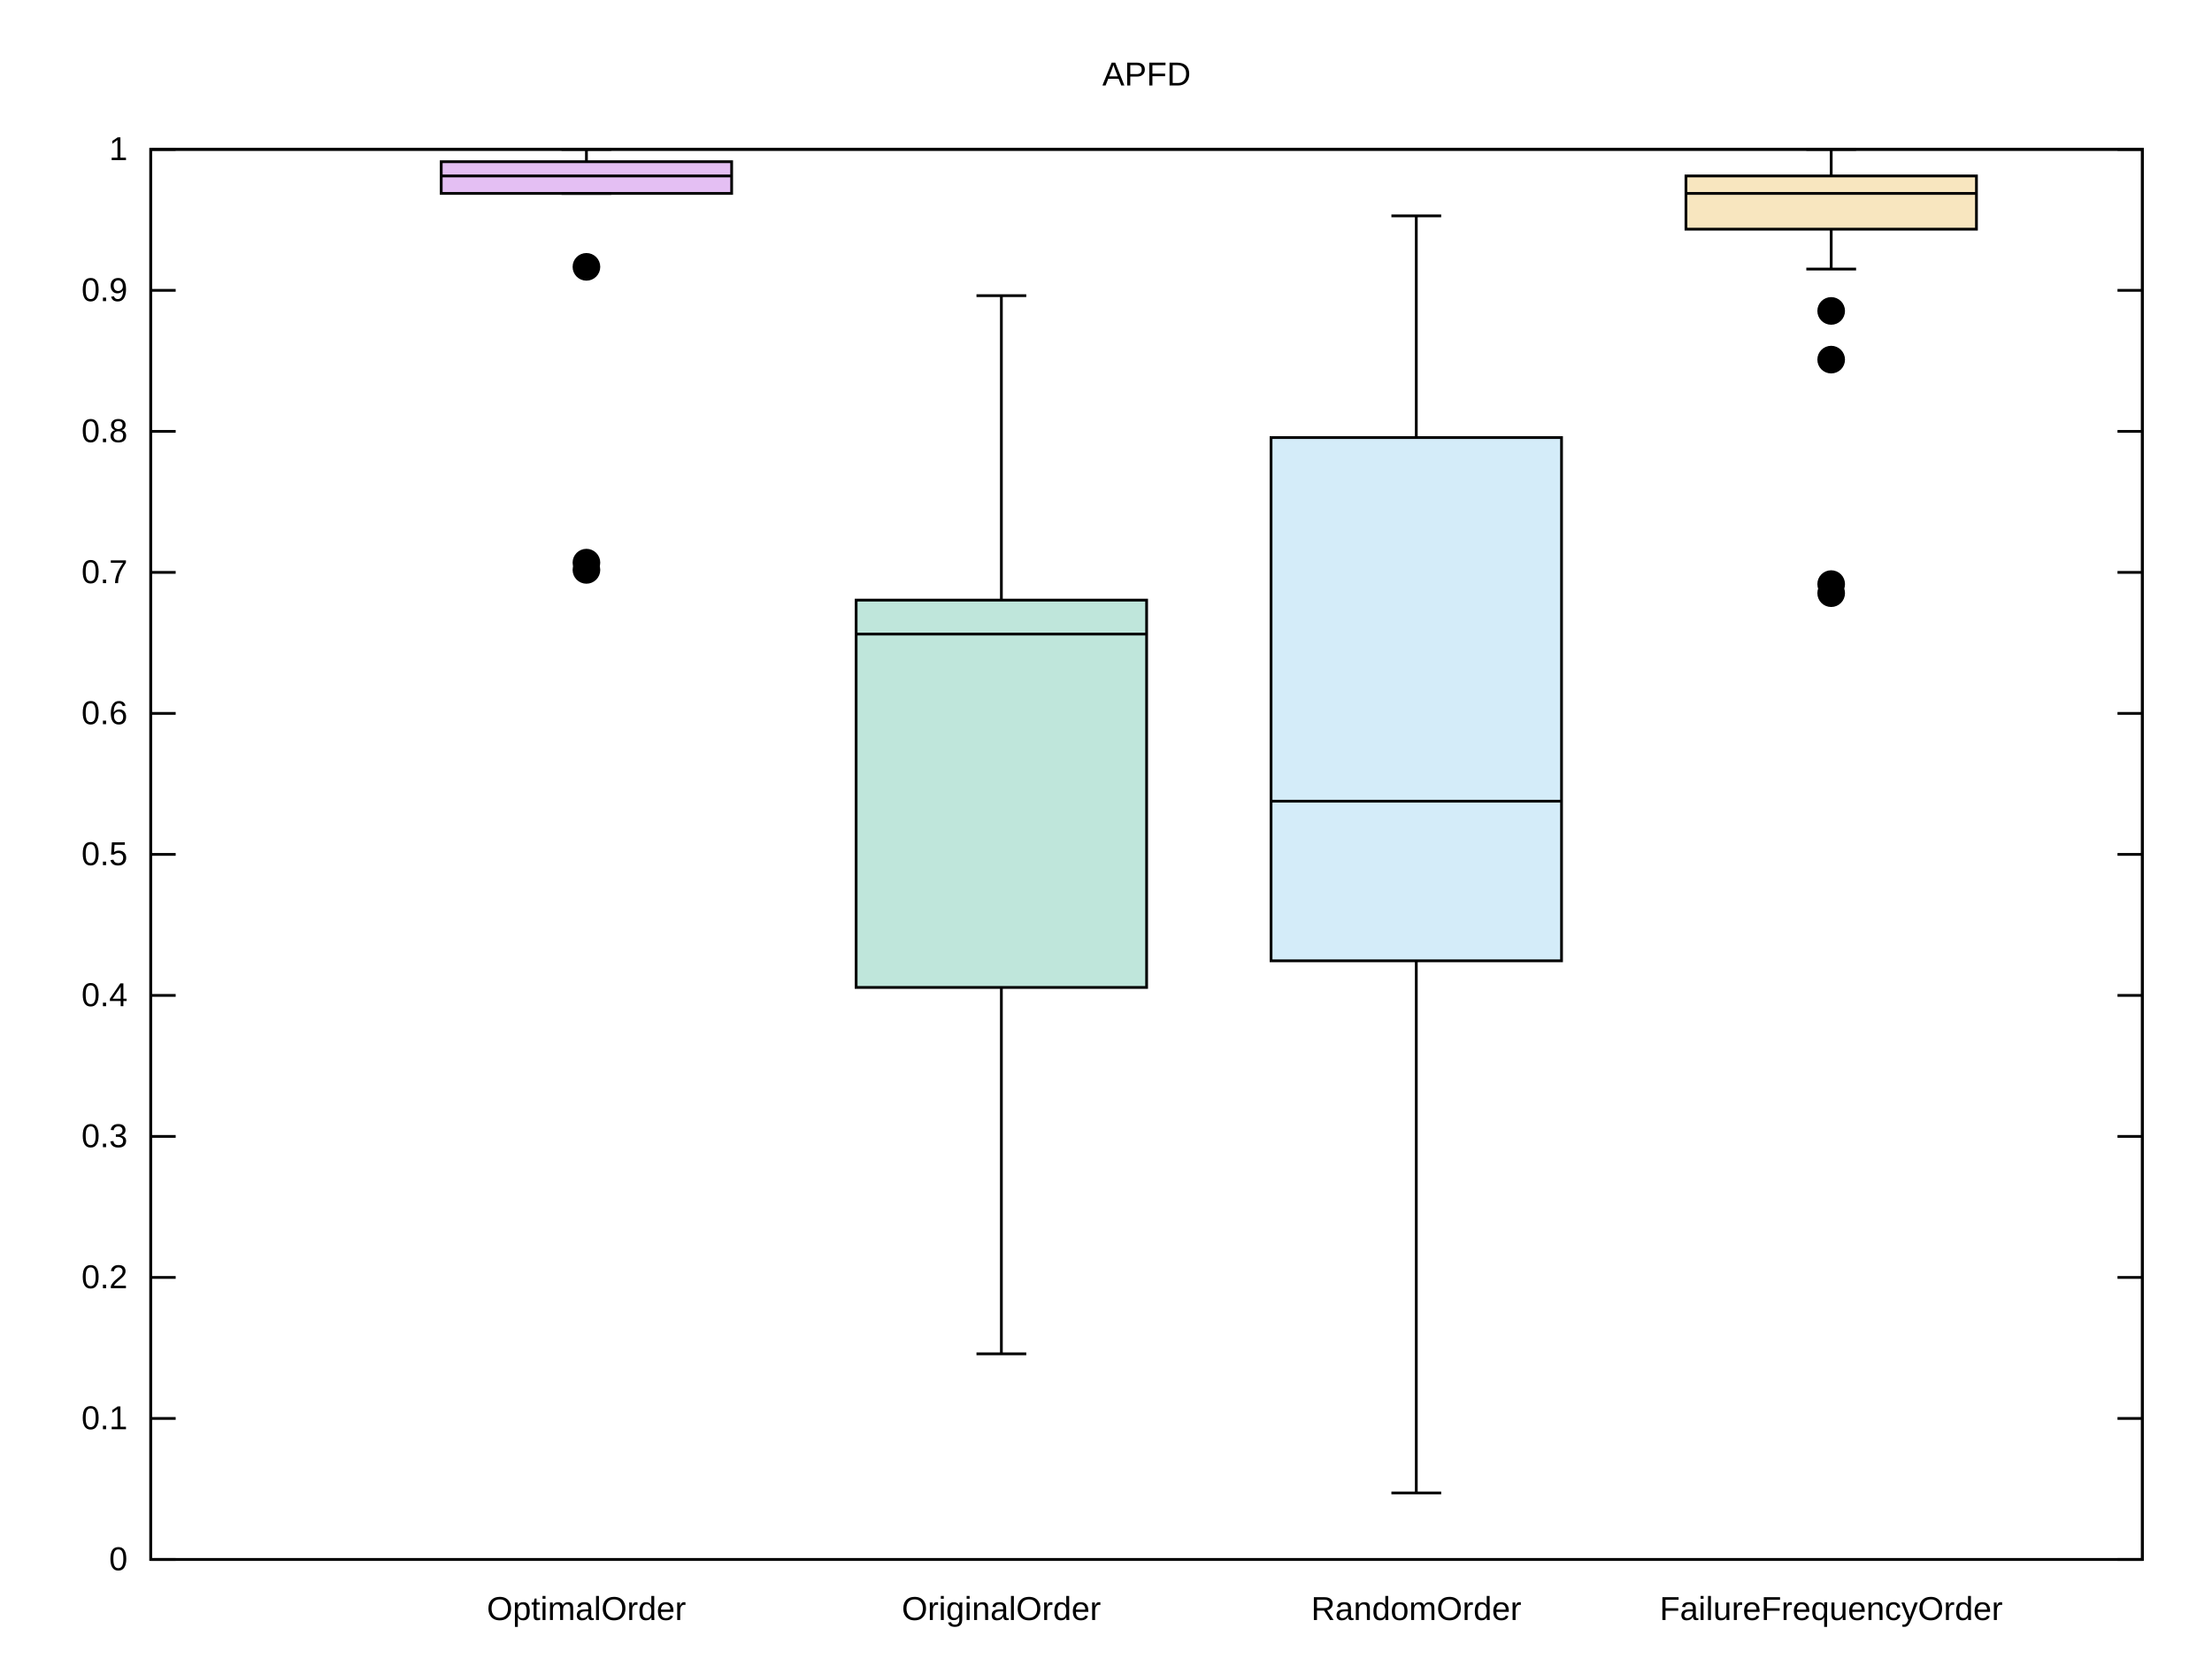
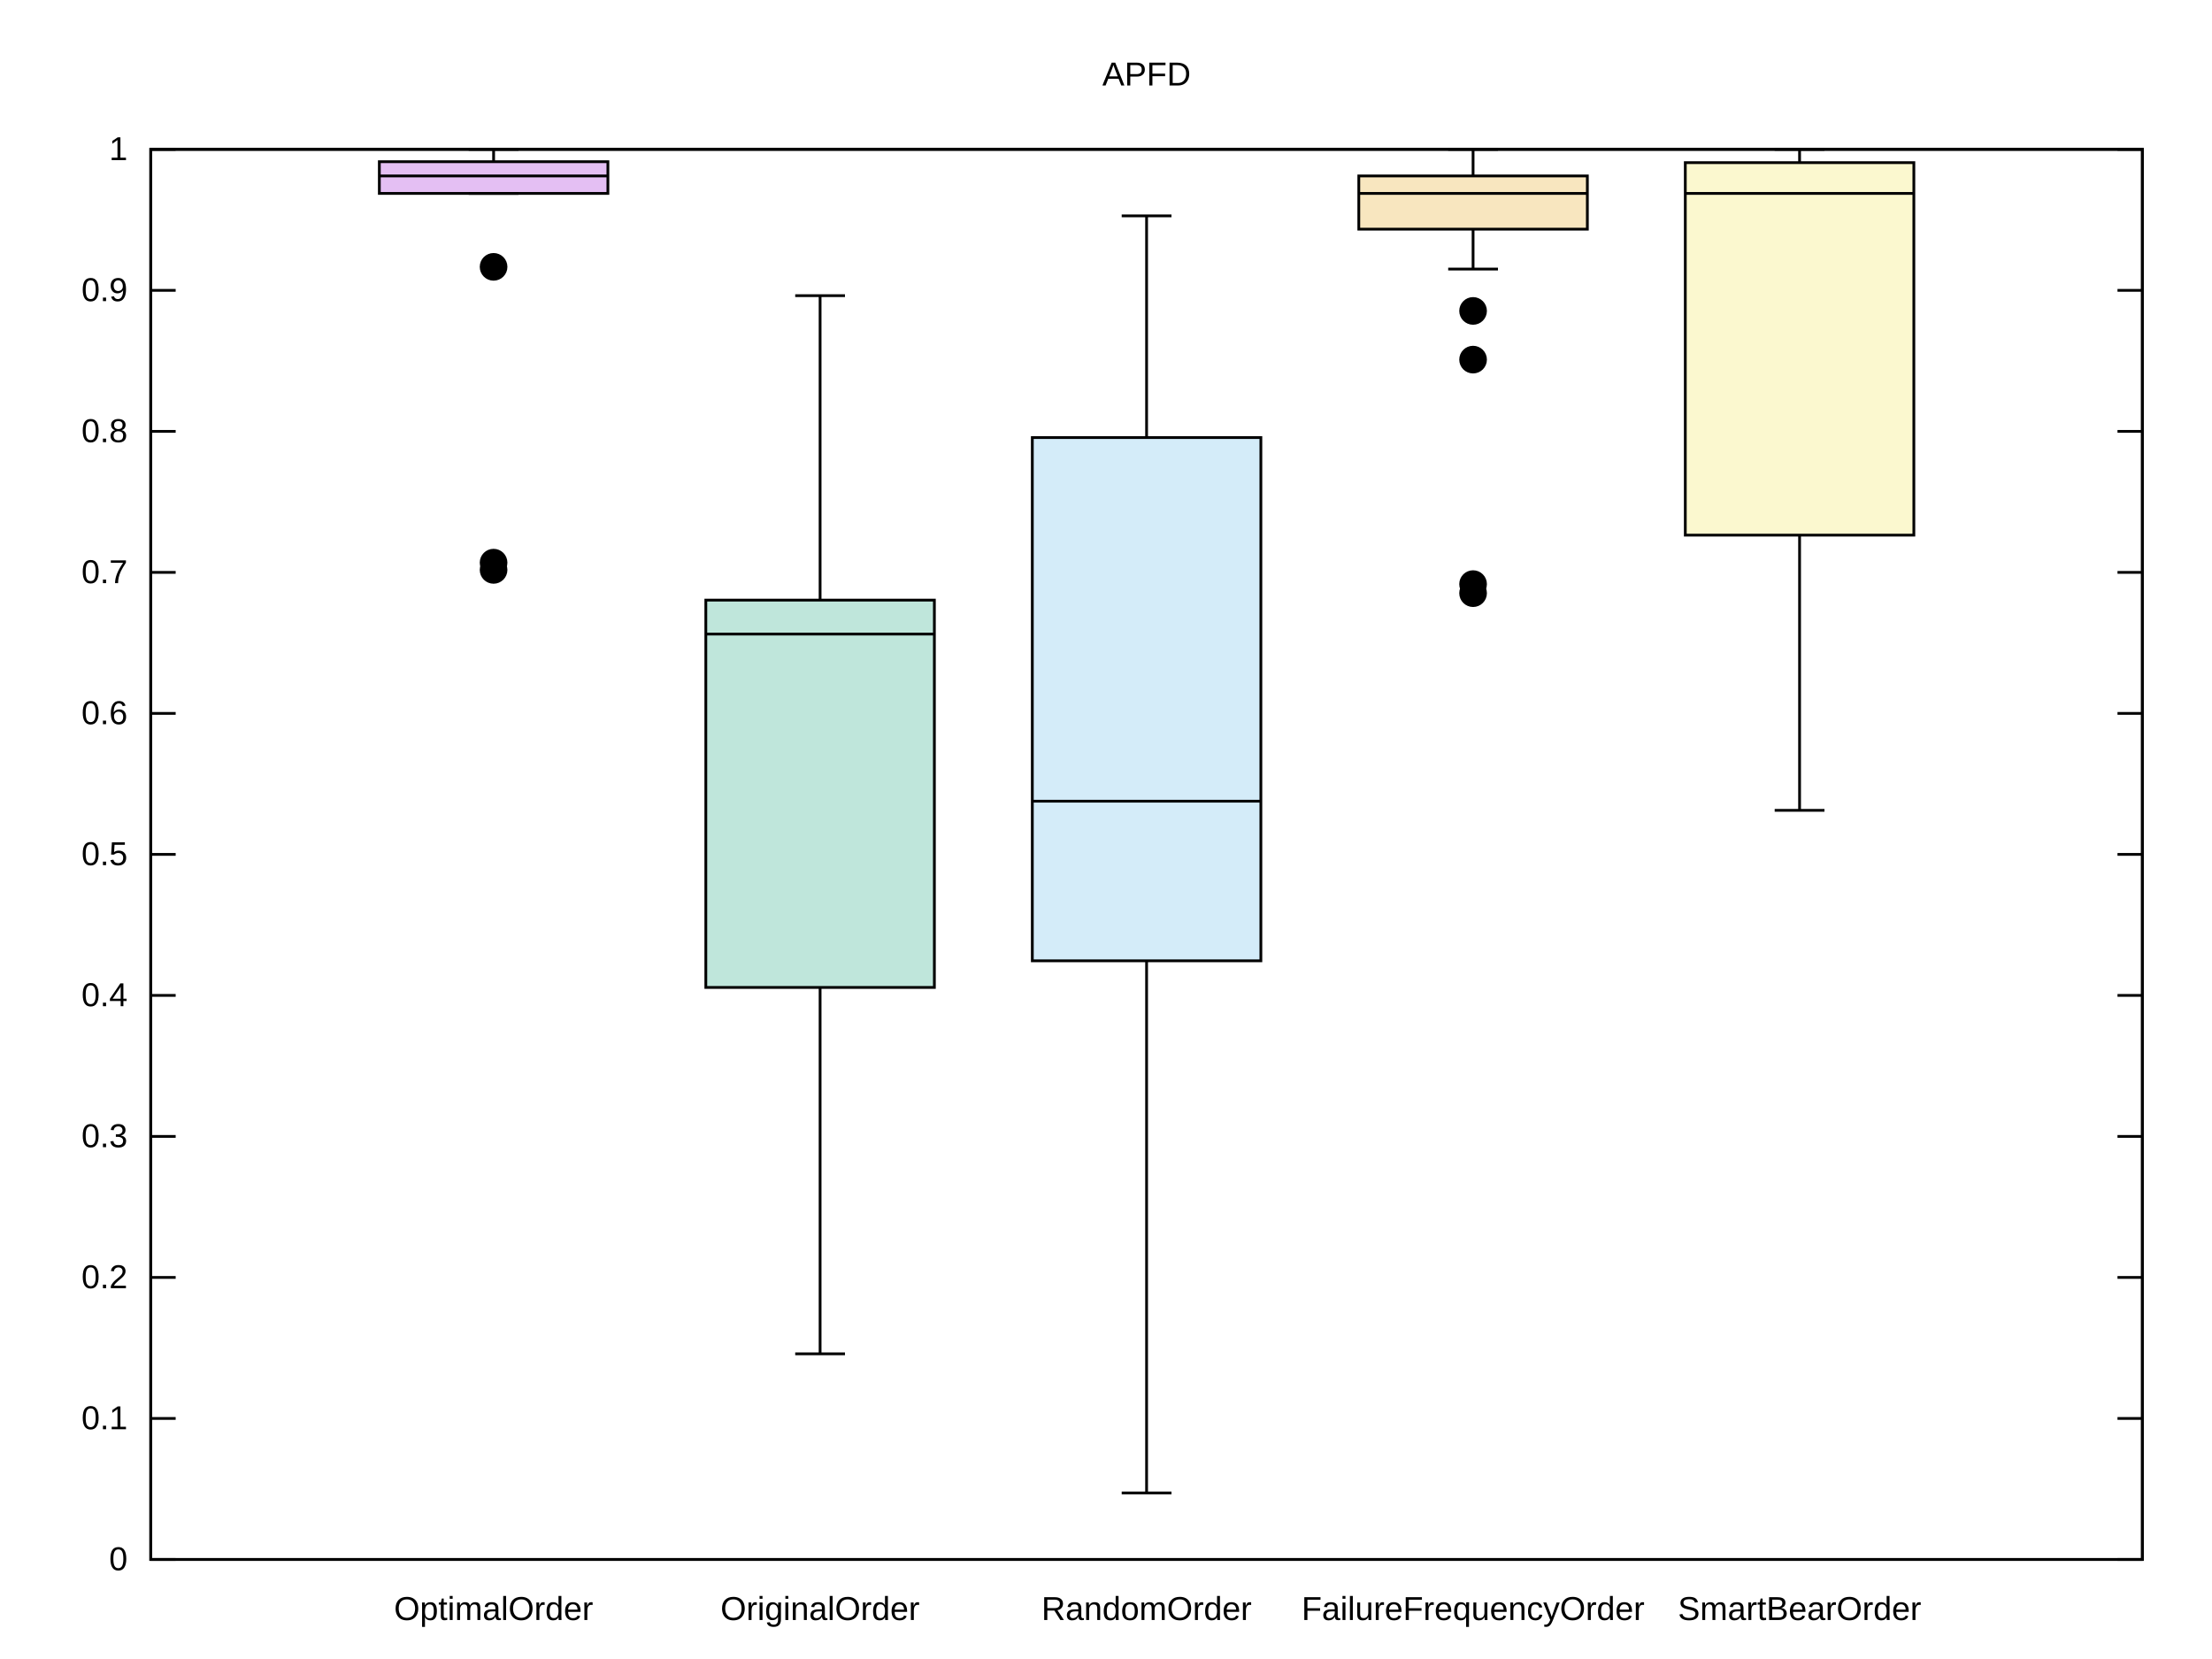
<svg xmlns="http://www.w3.org/2000/svg" xmlns:xlink="http://www.w3.org/1999/xlink" width="800" height="600" viewBox="0 0 800 600">
  <g id="gnuplot_canvas">
    <rect x="0" y="0" width="800" height="600" fill="none" />
    <defs>
      <circle id="gpDot" r="0.5" stroke-width="0.5" stroke="currentColor" />
      <path id="gpPt0" stroke-width="0.222" stroke="currentColor" d="M-1,0 h2 M0,-1 v2" />
      <path id="gpPt1" stroke-width="0.222" stroke="currentColor" d="M-1,-1 L1,1 M1,-1 L-1,1" />
      <path id="gpPt2" stroke-width="0.222" stroke="currentColor" d="M-1,0 L1,0 M0,-1 L0,1 M-1,-1 L1,1 M-1,1 L1,-1" />
      <rect id="gpPt3" stroke-width="0.222" stroke="currentColor" x="-1" y="-1" width="2" height="2" />
      <rect id="gpPt4" stroke-width="0.222" stroke="currentColor" fill="currentColor" x="-1" y="-1" width="2" height="2" />
      <circle id="gpPt5" stroke-width="0.222" stroke="currentColor" cx="0" cy="0" r="1" />
      <use xlink:href="#gpPt5" id="gpPt6" fill="currentColor" stroke="none" />
      <path id="gpPt7" stroke-width="0.222" stroke="currentColor" d="M0,-1.33 L-1.33,0.67 L1.33,0.67 z" />
      <use xlink:href="#gpPt7" id="gpPt8" fill="currentColor" stroke="none" />
      <use xlink:href="#gpPt7" id="gpPt9" stroke="currentColor" transform="rotate(180)" />
      <use xlink:href="#gpPt9" id="gpPt10" fill="currentColor" stroke="none" />
      <use xlink:href="#gpPt3" id="gpPt11" stroke="currentColor" transform="rotate(45)" />
      <use xlink:href="#gpPt11" id="gpPt12" fill="currentColor" stroke="none" />
      <path id="gpPt13" stroke-width="0.222" stroke="currentColor" d="M0,1.330 L1.265,0.411 L0.782,-1.067 L-0.782,-1.076 L-1.265,0.411 z" />
      <use xlink:href="#gpPt13" id="gpPt14" fill="currentColor" stroke="none" />
      <filter id="textbox" filterUnits="objectBoundingBox" x="0" y="0" height="1" width="1">
        <feFlood flood-color="white" flood-opacity="1" result="bgnd" />
        <feComposite in="SourceGraphic" in2="bgnd" operator="atop" />
      </filter>
      <filter id="greybox" filterUnits="objectBoundingBox" x="0" y="0" height="1" width="1">
        <feFlood flood-color="lightgrey" flood-opacity="1" result="grey" />
        <feComposite in="SourceGraphic" in2="grey" operator="atop" />
      </filter>
    </defs>
    <g fill="none" color="white" stroke="currentColor" stroke-width="1.00" stroke-linecap="butt" stroke-linejoin="miter">
</g>
    <g fill="none" color="black" stroke="currentColor" stroke-width="1.00" stroke-linecap="butt" stroke-linejoin="miter">
      <path stroke="black" d="M54.53,564.00 L63.53,564.00 M774.82,564.00 L765.82,564.00  " />
      <g transform="translate(46.14,567.90)" stroke="none" fill="black" font-family="Arial" font-size="12.00" text-anchor="end">
        <text>
          <tspan font-family="Arial"> 0</tspan>
        </text>
      </g>
    </g>
    <g fill="none" color="black" stroke="currentColor" stroke-width="1.00" stroke-linecap="butt" stroke-linejoin="miter">
      <path stroke="black" d="M54.53,513.00 L63.53,513.00 M774.82,513.00 L765.82,513.00  " />
      <g transform="translate(46.14,516.90)" stroke="none" fill="black" font-family="Arial" font-size="12.00" text-anchor="end">
        <text>
          <tspan font-family="Arial"> 0.1</tspan>
        </text>
      </g>
    </g>
    <g fill="none" color="black" stroke="currentColor" stroke-width="1.00" stroke-linecap="butt" stroke-linejoin="miter">
      <path stroke="black" d="M54.53,462.00 L63.53,462.00 M774.82,462.00 L765.82,462.00  " />
      <g transform="translate(46.14,465.90)" stroke="none" fill="black" font-family="Arial" font-size="12.00" text-anchor="end">
        <text>
          <tspan font-family="Arial"> 0.2</tspan>
        </text>
      </g>
    </g>
    <g fill="none" color="black" stroke="currentColor" stroke-width="1.00" stroke-linecap="butt" stroke-linejoin="miter">
      <path stroke="black" d="M54.53,411.00 L63.53,411.00 M774.82,411.00 L765.82,411.00  " />
      <g transform="translate(46.14,414.90)" stroke="none" fill="black" font-family="Arial" font-size="12.00" text-anchor="end">
        <text>
          <tspan font-family="Arial"> 0.3</tspan>
        </text>
      </g>
    </g>
    <g fill="none" color="black" stroke="currentColor" stroke-width="1.00" stroke-linecap="butt" stroke-linejoin="miter">
      <path stroke="black" d="M54.53,360.00 L63.53,360.00 M774.82,360.00 L765.82,360.00  " />
      <g transform="translate(46.14,363.90)" stroke="none" fill="black" font-family="Arial" font-size="12.00" text-anchor="end">
        <text>
          <tspan font-family="Arial"> 0.4</tspan>
        </text>
      </g>
    </g>
    <g fill="none" color="black" stroke="currentColor" stroke-width="1.00" stroke-linecap="butt" stroke-linejoin="miter">
      <path stroke="black" d="M54.53,309.00 L63.53,309.00 M774.82,309.00 L765.82,309.00  " />
      <g transform="translate(46.14,312.90)" stroke="none" fill="black" font-family="Arial" font-size="12.00" text-anchor="end">
        <text>
          <tspan font-family="Arial"> 0.5</tspan>
        </text>
      </g>
    </g>
    <g fill="none" color="black" stroke="currentColor" stroke-width="1.00" stroke-linecap="butt" stroke-linejoin="miter">
      <path stroke="black" d="M54.53,258.01 L63.53,258.01 M774.82,258.01 L765.82,258.01  " />
      <g transform="translate(46.14,261.91)" stroke="none" fill="black" font-family="Arial" font-size="12.00" text-anchor="end">
        <text>
          <tspan font-family="Arial"> 0.6</tspan>
        </text>
      </g>
    </g>
    <g fill="none" color="black" stroke="currentColor" stroke-width="1.00" stroke-linecap="butt" stroke-linejoin="miter">
      <path stroke="black" d="M54.53,207.01 L63.53,207.01 M774.82,207.01 L765.82,207.01  " />
      <g transform="translate(46.14,210.91)" stroke="none" fill="black" font-family="Arial" font-size="12.00" text-anchor="end">
        <text>
          <tspan font-family="Arial"> 0.7</tspan>
        </text>
      </g>
    </g>
    <g fill="none" color="black" stroke="currentColor" stroke-width="1.00" stroke-linecap="butt" stroke-linejoin="miter">
      <path stroke="black" d="M54.53,156.01 L63.53,156.01 M774.82,156.01 L765.82,156.01  " />
      <g transform="translate(46.14,159.91)" stroke="none" fill="black" font-family="Arial" font-size="12.00" text-anchor="end">
        <text>
          <tspan font-family="Arial"> 0.8</tspan>
        </text>
      </g>
    </g>
    <g fill="none" color="black" stroke="currentColor" stroke-width="1.00" stroke-linecap="butt" stroke-linejoin="miter">
      <path stroke="black" d="M54.53,105.01 L63.53,105.01 M774.82,105.01 L765.82,105.01  " />
      <g transform="translate(46.14,108.91)" stroke="none" fill="black" font-family="Arial" font-size="12.00" text-anchor="end">
        <text>
          <tspan font-family="Arial"> 0.9</tspan>
        </text>
      </g>
    </g>
    <g fill="none" color="black" stroke="currentColor" stroke-width="1.00" stroke-linecap="butt" stroke-linejoin="miter">
      <path stroke="black" d="M54.53,54.01 L63.53,54.01 M774.82,54.01 L765.82,54.01  " />
      <g transform="translate(46.14,57.91)" stroke="none" fill="black" font-family="Arial" font-size="12.00" text-anchor="end">
        <text>
          <tspan font-family="Arial"> 1</tspan>
        </text>
      </g>
    </g>
    <g fill="none" color="black" stroke="currentColor" stroke-width="1.00" stroke-linecap="butt" stroke-linejoin="miter">
-       <path stroke="black" d="M212.09,564.00  " />
-       <g transform="translate(212.09,585.90)" stroke="none" fill="black" font-family="Arial" font-size="12.00" text-anchor="middle">
+       <path stroke="black" d="M178.51,564.00  " />
+       <g transform="translate(178.51,585.90)" stroke="none" fill="black" font-family="Arial" font-size="12.00" text-anchor="middle">
        <text>
          <tspan font-family="Arial">OptimalOrder</tspan>
        </text>
      </g>
    </g>
    <g fill="none" color="black" stroke="currentColor" stroke-width="1.00" stroke-linecap="butt" stroke-linejoin="miter">
-       <path stroke="black" d="M362.15,564.00  " />
-       <g transform="translate(362.15,585.90)" stroke="none" fill="black" font-family="Arial" font-size="12.00" text-anchor="middle">
+       <path stroke="black" d="M296.59,564.00  " />
+       <g transform="translate(296.59,585.90)" stroke="none" fill="black" font-family="Arial" font-size="12.00" text-anchor="middle">
        <text>
          <tspan font-family="Arial">OriginalOrder</tspan>
        </text>
      </g>
    </g>
    <g fill="none" color="black" stroke="currentColor" stroke-width="1.00" stroke-linecap="butt" stroke-linejoin="miter">
-       <path stroke="black" d="M512.21,564.00  " />
-       <g transform="translate(512.21,585.90)" stroke="none" fill="black" font-family="Arial" font-size="12.00" text-anchor="middle">
+       <path stroke="black" d="M414.68,564.00  " />
+       <g transform="translate(414.68,585.90)" stroke="none" fill="black" font-family="Arial" font-size="12.00" text-anchor="middle">
        <text>
          <tspan font-family="Arial">RandomOrder</tspan>
        </text>
      </g>
    </g>
    <g fill="none" color="black" stroke="currentColor" stroke-width="1.00" stroke-linecap="butt" stroke-linejoin="miter">
-       <path stroke="black" d="M662.27,564.00  " />
-       <g transform="translate(662.27,585.90)" stroke="none" fill="black" font-family="Arial" font-size="12.00" text-anchor="middle">
+       <path stroke="black" d="M532.76,564.00  " />
+       <g transform="translate(532.76,585.90)" stroke="none" fill="black" font-family="Arial" font-size="12.00" text-anchor="middle">
        <text>
          <tspan font-family="Arial">FailureFrequencyOrder</tspan>
        </text>
      </g>
    </g>
    <g fill="none" color="black" stroke="currentColor" stroke-width="1.00" stroke-linecap="butt" stroke-linejoin="miter">
+       <path stroke="black" d="M650.84,564.00  " />
+       <g transform="translate(650.84,585.90)" stroke="none" fill="black" font-family="Arial" font-size="12.00" text-anchor="middle">
+         <text>
+           <tspan font-family="Arial">SmartBearOrder</tspan>
+         </text>
+       </g>
+     </g>
+     <g fill="none" color="black" stroke="currentColor" stroke-width="1.00" stroke-linecap="butt" stroke-linejoin="miter">
</g>
    <g fill="none" color="black" stroke="currentColor" stroke-width="1.00" stroke-linecap="butt" stroke-linejoin="miter">
      <path stroke="black" d="M54.53,54.01 L54.53,564.00 L774.82,564.00 L774.82,54.01 L54.53,54.01 Z  " />
    </g>
    <g fill="none" color="black" stroke="currentColor" stroke-width="1.00" stroke-linecap="butt" stroke-linejoin="miter">
</g>
    <g id="gnuplot_plot_1">
      <g fill="none" color="black" stroke="currentColor" stroke-width="1.00" stroke-linecap="butt" stroke-linejoin="miter">
</g>
      <g fill="none" color="black" stroke="currentColor" stroke-width="1.00" stroke-linecap="butt" stroke-linejoin="miter">
        <g stroke="none" shape-rendering="crispEdges">
-           <polygon fill="rgb(148,   0, 211)" fill-opacity="0.25" points="159.57,69.95 264.61,69.95 264.61,58.48 159.57,58.48 " />
-         </g>
-         <path stroke="black" d="M159.57,69.95 L264.61,69.95 L264.61,58.48 L159.57,58.48 L159.57,69.95 Z  " />
-         <path stroke="black" d="M159.57,63.63 L264.61,63.63 M212.09,69.95 M212.09,58.48 L212.09,54.01 M203.09,54.01 L221.09,54.01 M203.09,69.95   L221.09,69.95  " />
-         <use xlink:href="#gpPt6" transform="translate(212.09,206.11) scale(4.50)" color="black" />
-         <use xlink:href="#gpPt6" transform="translate(212.09,203.49) scale(4.50)" color="black" />
-         <use xlink:href="#gpPt6" transform="translate(212.09,96.51) scale(4.50)" color="black" />
+           <polygon fill="rgb(148,   0, 211)" fill-opacity="0.25" points="137.19,69.95 219.85,69.95 219.85,58.48 137.19,58.48 " />
+         </g>
+         <path stroke="black" d="M137.19,69.95 L219.85,69.95 L219.85,58.48 L137.19,58.48 L137.19,69.95 Z  " />
+         <path stroke="black" d="M137.19,63.63 L219.85,63.63 M178.52,69.95 M178.52,58.48 L178.52,54.01 M169.52,54.01 L187.52,54.01 M169.52,69.95   L187.52,69.95  " />
+         <use xlink:href="#gpPt6" transform="translate(178.51,206.11) scale(4.50)" color="black" />
+         <use xlink:href="#gpPt6" transform="translate(178.51,203.49) scale(4.50)" color="black" />
+         <use xlink:href="#gpPt6" transform="translate(178.51,96.51) scale(4.50)" color="black" />
      </g>
    </g>
    <g id="gnuplot_plot_2">
      <g fill="none" color="black" stroke="currentColor" stroke-width="1.00" stroke-linecap="butt" stroke-linejoin="miter">
</g>
      <g fill="none" color="black" stroke="currentColor" stroke-width="1.00" stroke-linecap="butt" stroke-linejoin="miter">
        <g stroke="none" shape-rendering="crispEdges">
-           <polygon fill="rgb(  0, 158, 115)" fill-opacity="0.25" points="309.63,357.12 414.69,357.12 414.69,217.04 309.63,217.04 " />
-         </g>
-         <path stroke="black" d="M309.63,357.12 L414.69,357.12 L414.69,217.04 L309.63,217.04 L309.63,357.12 Z  " />
-         <path stroke="black" d="M309.63,229.32 L414.69,229.32 M362.16,489.63 L362.16,357.12 M362.16,217.04 L362.16,106.93 M353.16,106.93 L371.16,106.93   M353.16,489.63 L371.16,489.63  " />
+           <polygon fill="rgb(  0, 158, 115)" fill-opacity="0.25" points="255.27,357.12 337.93,357.12 337.93,217.04 255.27,217.04 " />
+         </g>
+         <path stroke="black" d="M255.27,357.12 L337.93,357.12 L337.93,217.04 L255.27,217.04 L255.27,357.12 Z  " />
+         <path stroke="black" d="M255.27,229.32 L337.93,229.32 M296.60,489.63 L296.60,357.12 M296.60,217.04 L296.60,106.93 M287.60,106.93 L305.60,106.93   M287.60,489.63 L305.60,489.63  " />
      </g>
    </g>
    <g id="gnuplot_plot_3">
      <g fill="none" color="black" stroke="currentColor" stroke-width="1.00" stroke-linecap="butt" stroke-linejoin="miter">
</g>
      <g fill="none" color="black" stroke="currentColor" stroke-width="1.00" stroke-linecap="butt" stroke-linejoin="miter">
        <g stroke="none" shape-rendering="crispEdges">
-           <polygon fill="rgb( 86, 180, 233)" fill-opacity="0.25" points="459.69,347.49 564.75,347.49 564.75,158.25 459.69,158.25 " />
-         </g>
-         <path stroke="black" d="M459.69,347.49 L564.75,347.49 L564.75,158.25 L459.69,158.25 L459.69,347.49 Z  " />
-         <path stroke="black" d="M459.69,289.76 L564.75,289.76 M512.22,539.94 L512.22,347.49 M512.22,158.25 L512.22,78.07 M503.22,78.07 L521.22,78.07   M503.22,539.94 L521.22,539.94  " />
+           <polygon fill="rgb( 86, 180, 233)" fill-opacity="0.25" points="373.35,347.49 456.01,347.49 456.01,158.25 373.35,158.25 " />
+         </g>
+         <path stroke="black" d="M373.35,347.49 L456.01,347.49 L456.01,158.25 L373.35,158.25 L373.35,347.49 Z  " />
+         <path stroke="black" d="M373.35,289.76 L456.01,289.76 M414.68,539.94 L414.68,347.49 M414.68,158.25 L414.68,78.07 M405.68,78.07 L423.68,78.07   M405.68,539.94 L423.68,539.94  " />
      </g>
    </g>
    <g id="gnuplot_plot_4">
      <g fill="none" color="black" stroke="currentColor" stroke-width="1.00" stroke-linecap="butt" stroke-linejoin="miter">
</g>
      <g fill="none" color="black" stroke="currentColor" stroke-width="1.00" stroke-linecap="butt" stroke-linejoin="miter">
        <g stroke="none" shape-rendering="crispEdges">
-           <polygon fill="rgb(230, 159,   0)" fill-opacity="0.25" points="609.75,82.88 714.81,82.88 714.81,63.63 609.75,63.63 " />
-         </g>
-         <path stroke="black" d="M609.75,82.88 L714.81,82.88 L714.81,63.63 L609.75,63.63 L609.75,82.88 Z  " />
-         <path stroke="black" d="M609.75,69.95 L714.81,69.95 M662.28,97.31 L662.28,82.88 M662.28,63.63 L662.28,54.01 M653.28,54.01 L671.28,54.01   M653.28,97.31 L671.28,97.31  " />
-         <use xlink:href="#gpPt6" transform="translate(662.27,214.53) scale(4.50)" color="black" />
-         <use xlink:href="#gpPt6" transform="translate(662.27,211.25) scale(4.50)" color="black" />
-         <use xlink:href="#gpPt6" transform="translate(662.27,130.06) scale(4.50)" color="black" />
-         <use xlink:href="#gpPt6" transform="translate(662.27,112.45) scale(4.50)" color="black" />
+           <polygon fill="rgb(230, 159,   0)" fill-opacity="0.25" points="491.43,82.88 574.09,82.88 574.09,63.63 491.43,63.63 " />
+         </g>
+         <path stroke="black" d="M491.43,82.88 L574.09,82.88 L574.09,63.63 L491.43,63.63 L491.43,82.88 Z  " />
+         <path stroke="black" d="M491.43,69.95 L574.09,69.95 M532.76,97.31 L532.76,82.88 M532.76,63.63 L532.76,54.01 M523.76,54.01 L541.76,54.01   M523.76,97.31 L541.76,97.31  " />
+         <use xlink:href="#gpPt6" transform="translate(532.76,214.53) scale(4.50)" color="black" />
+         <use xlink:href="#gpPt6" transform="translate(532.76,211.25) scale(4.50)" color="black" />
+         <use xlink:href="#gpPt6" transform="translate(532.76,130.06) scale(4.50)" color="black" />
+         <use xlink:href="#gpPt6" transform="translate(532.76,112.45) scale(4.50)" color="black" />
+       </g>
+     </g>
+     <g id="gnuplot_plot_5">
+       <g fill="none" color="black" stroke="currentColor" stroke-width="1.00" stroke-linecap="butt" stroke-linejoin="miter">
+ </g>
+       <g fill="none" color="black" stroke="currentColor" stroke-width="1.00" stroke-linecap="butt" stroke-linejoin="miter">
+         <g stroke="none" shape-rendering="crispEdges">
+           <polygon fill="rgb(240, 228,  66)" fill-opacity="0.25" points="609.51,193.54 692.17,193.54 692.17,58.82 609.51,58.82 " />
+         </g>
+         <path stroke="black" d="M609.51,193.54 L692.17,193.54 L692.17,58.82 L609.51,58.82 L609.51,193.54 Z  " />
+         <path stroke="black" d="M609.51,69.95 L692.17,69.95 M650.84,293.07 L650.84,193.54 M650.84,58.82 L650.84,54.01 M641.84,54.01 L659.84,54.01   M641.84,293.07 L659.84,293.07  " />
      </g>
    </g>
    <g fill="none" color="white" stroke="black" stroke-width="2.00" stroke-linecap="butt" stroke-linejoin="miter">
</g>
    <g fill="none" color="black" stroke="currentColor" stroke-width="2.00" stroke-linecap="butt" stroke-linejoin="miter">
</g>
    <g fill="none" color="black" stroke="black" stroke-width="1.00" stroke-linecap="butt" stroke-linejoin="miter">
</g>
    <g fill="none" color="black" stroke="currentColor" stroke-width="1.00" stroke-linecap="butt" stroke-linejoin="miter">
      <path stroke="black" d="M54.53,54.01 L54.53,564.00 L774.82,564.00 L774.82,54.01 L54.53,54.01 Z  " />
    </g>
    <g fill="none" color="black" stroke="currentColor" stroke-width="1.00" stroke-linecap="butt" stroke-linejoin="miter">
      <g transform="translate(414.67,30.91)" stroke="none" fill="black" font-family="Arial" font-size="12.00" text-anchor="middle">
        <text>
          <tspan font-family="Arial">APFD</tspan>
        </text>
      </g>
    </g>
    <g fill="none" color="black" stroke="currentColor" stroke-width="1.00" stroke-linecap="butt" stroke-linejoin="miter">
</g>
  </g>
</svg>
